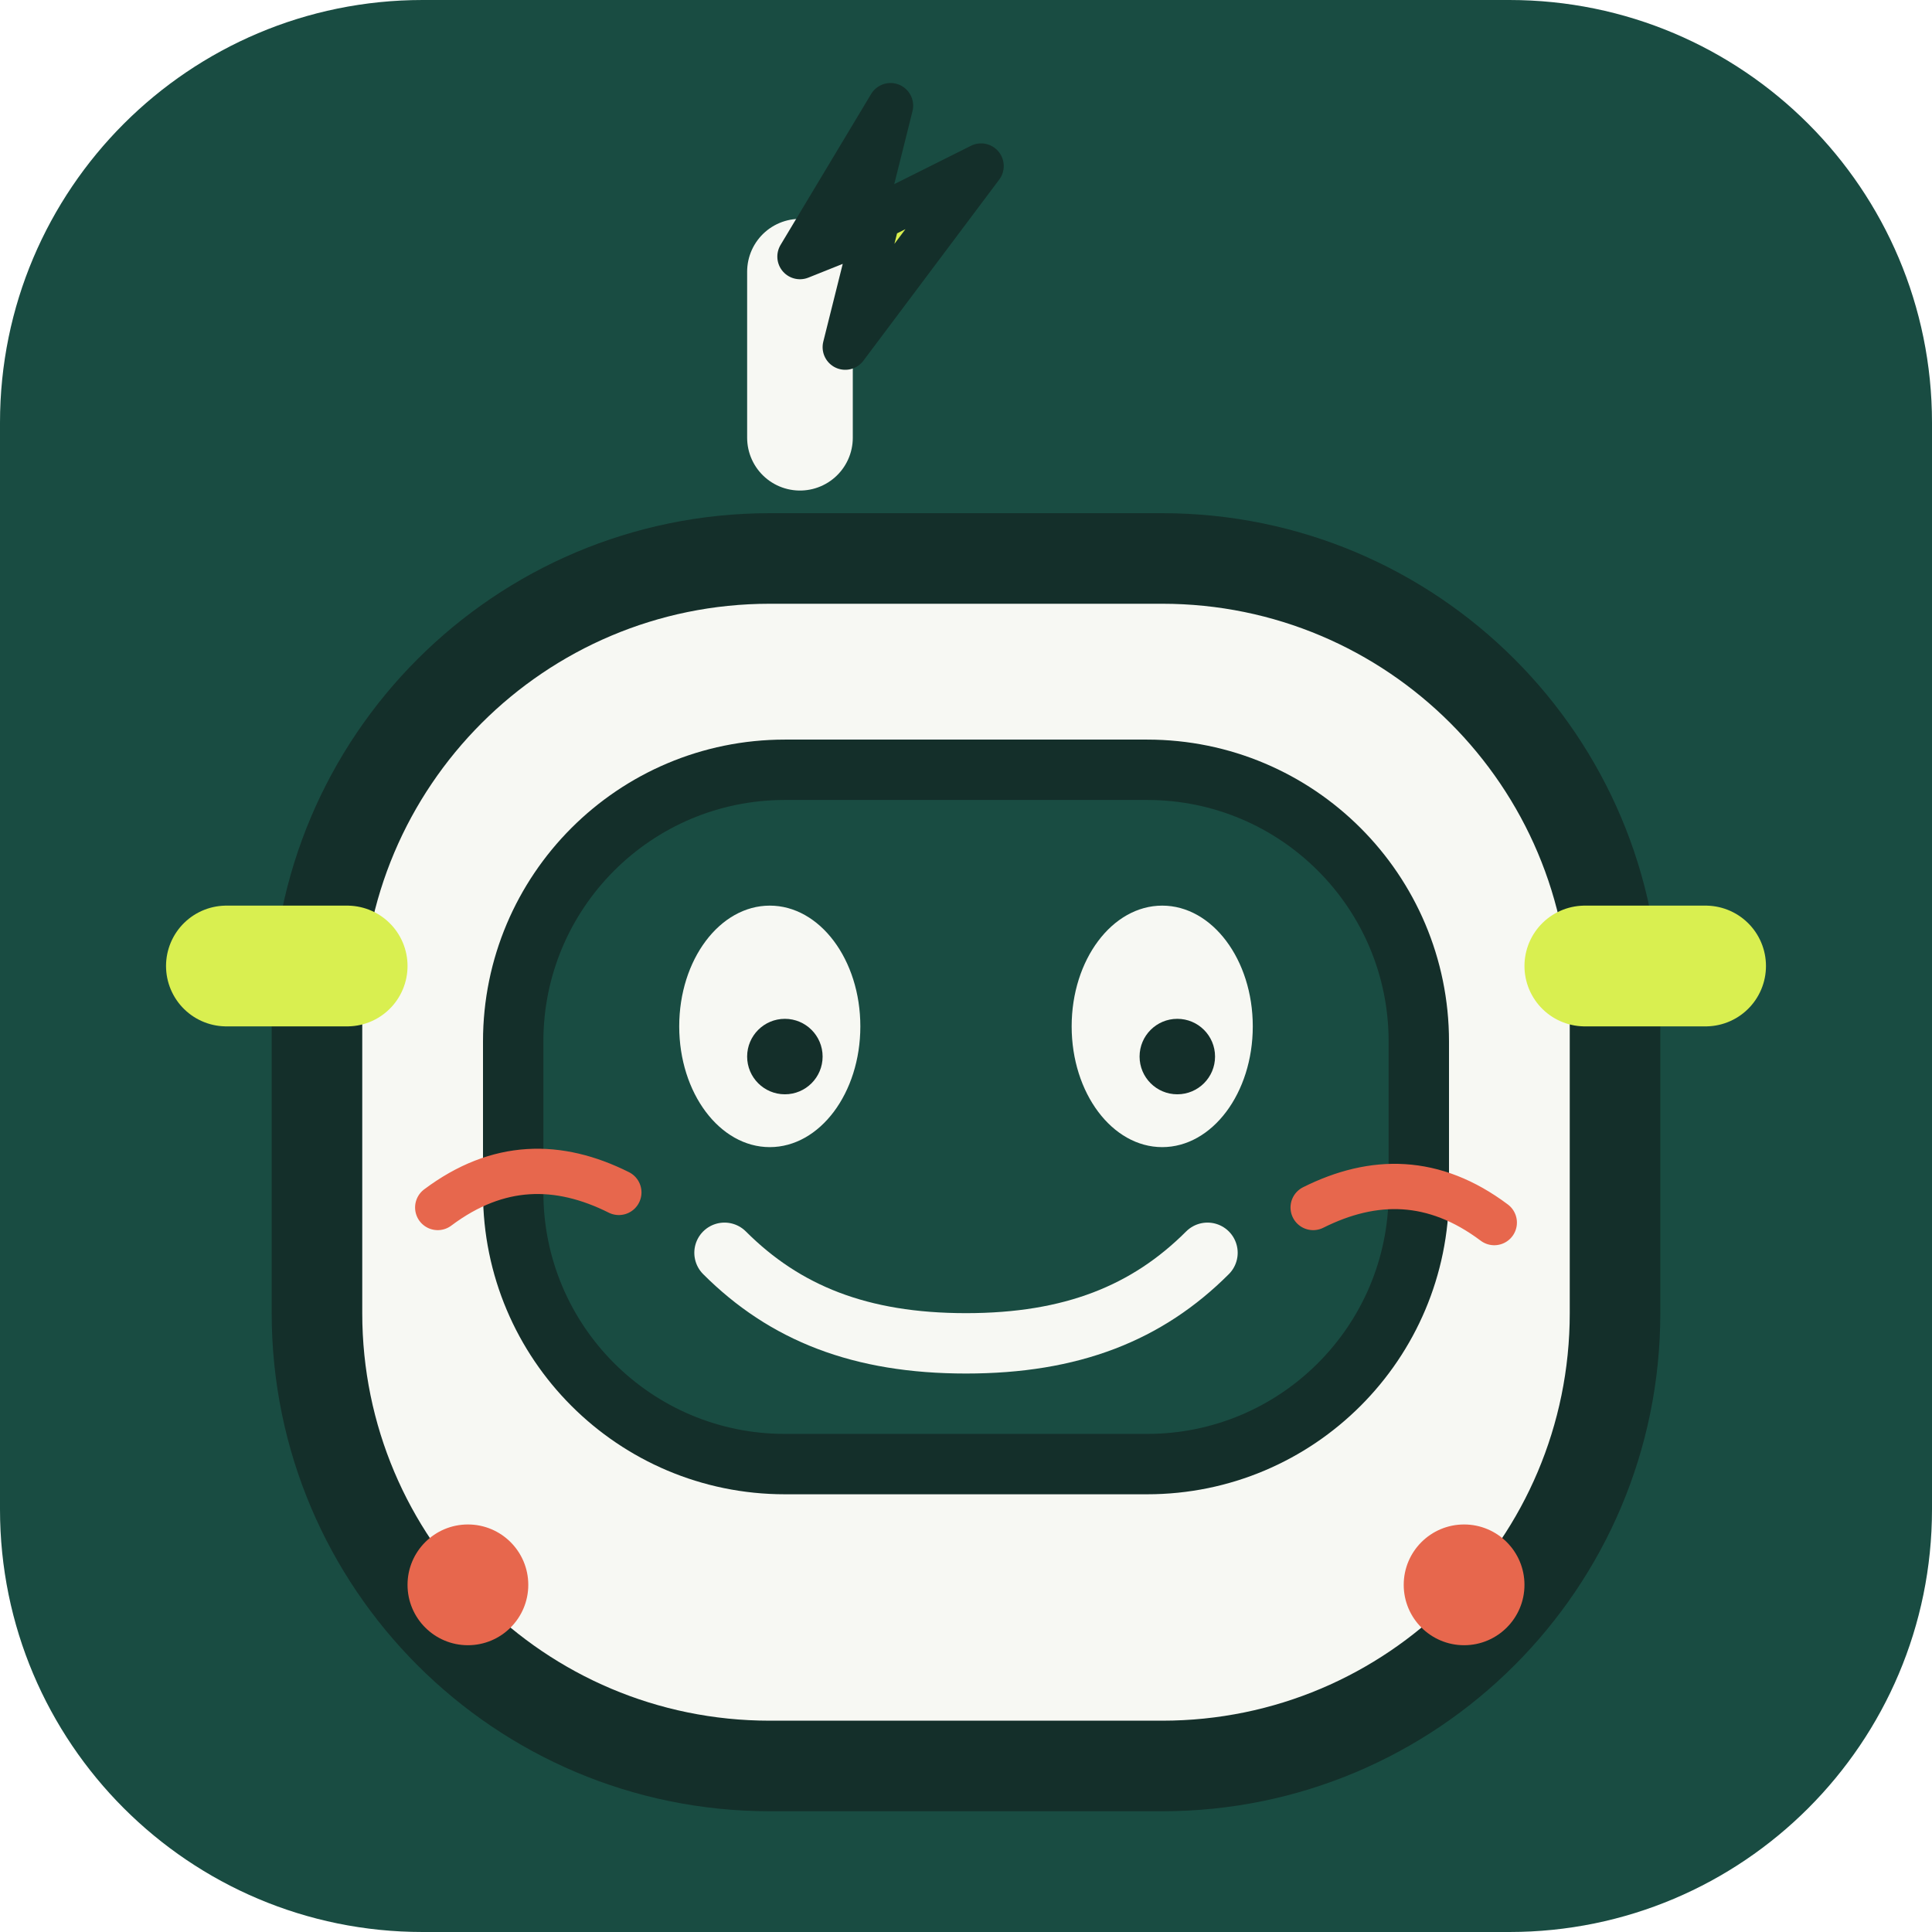
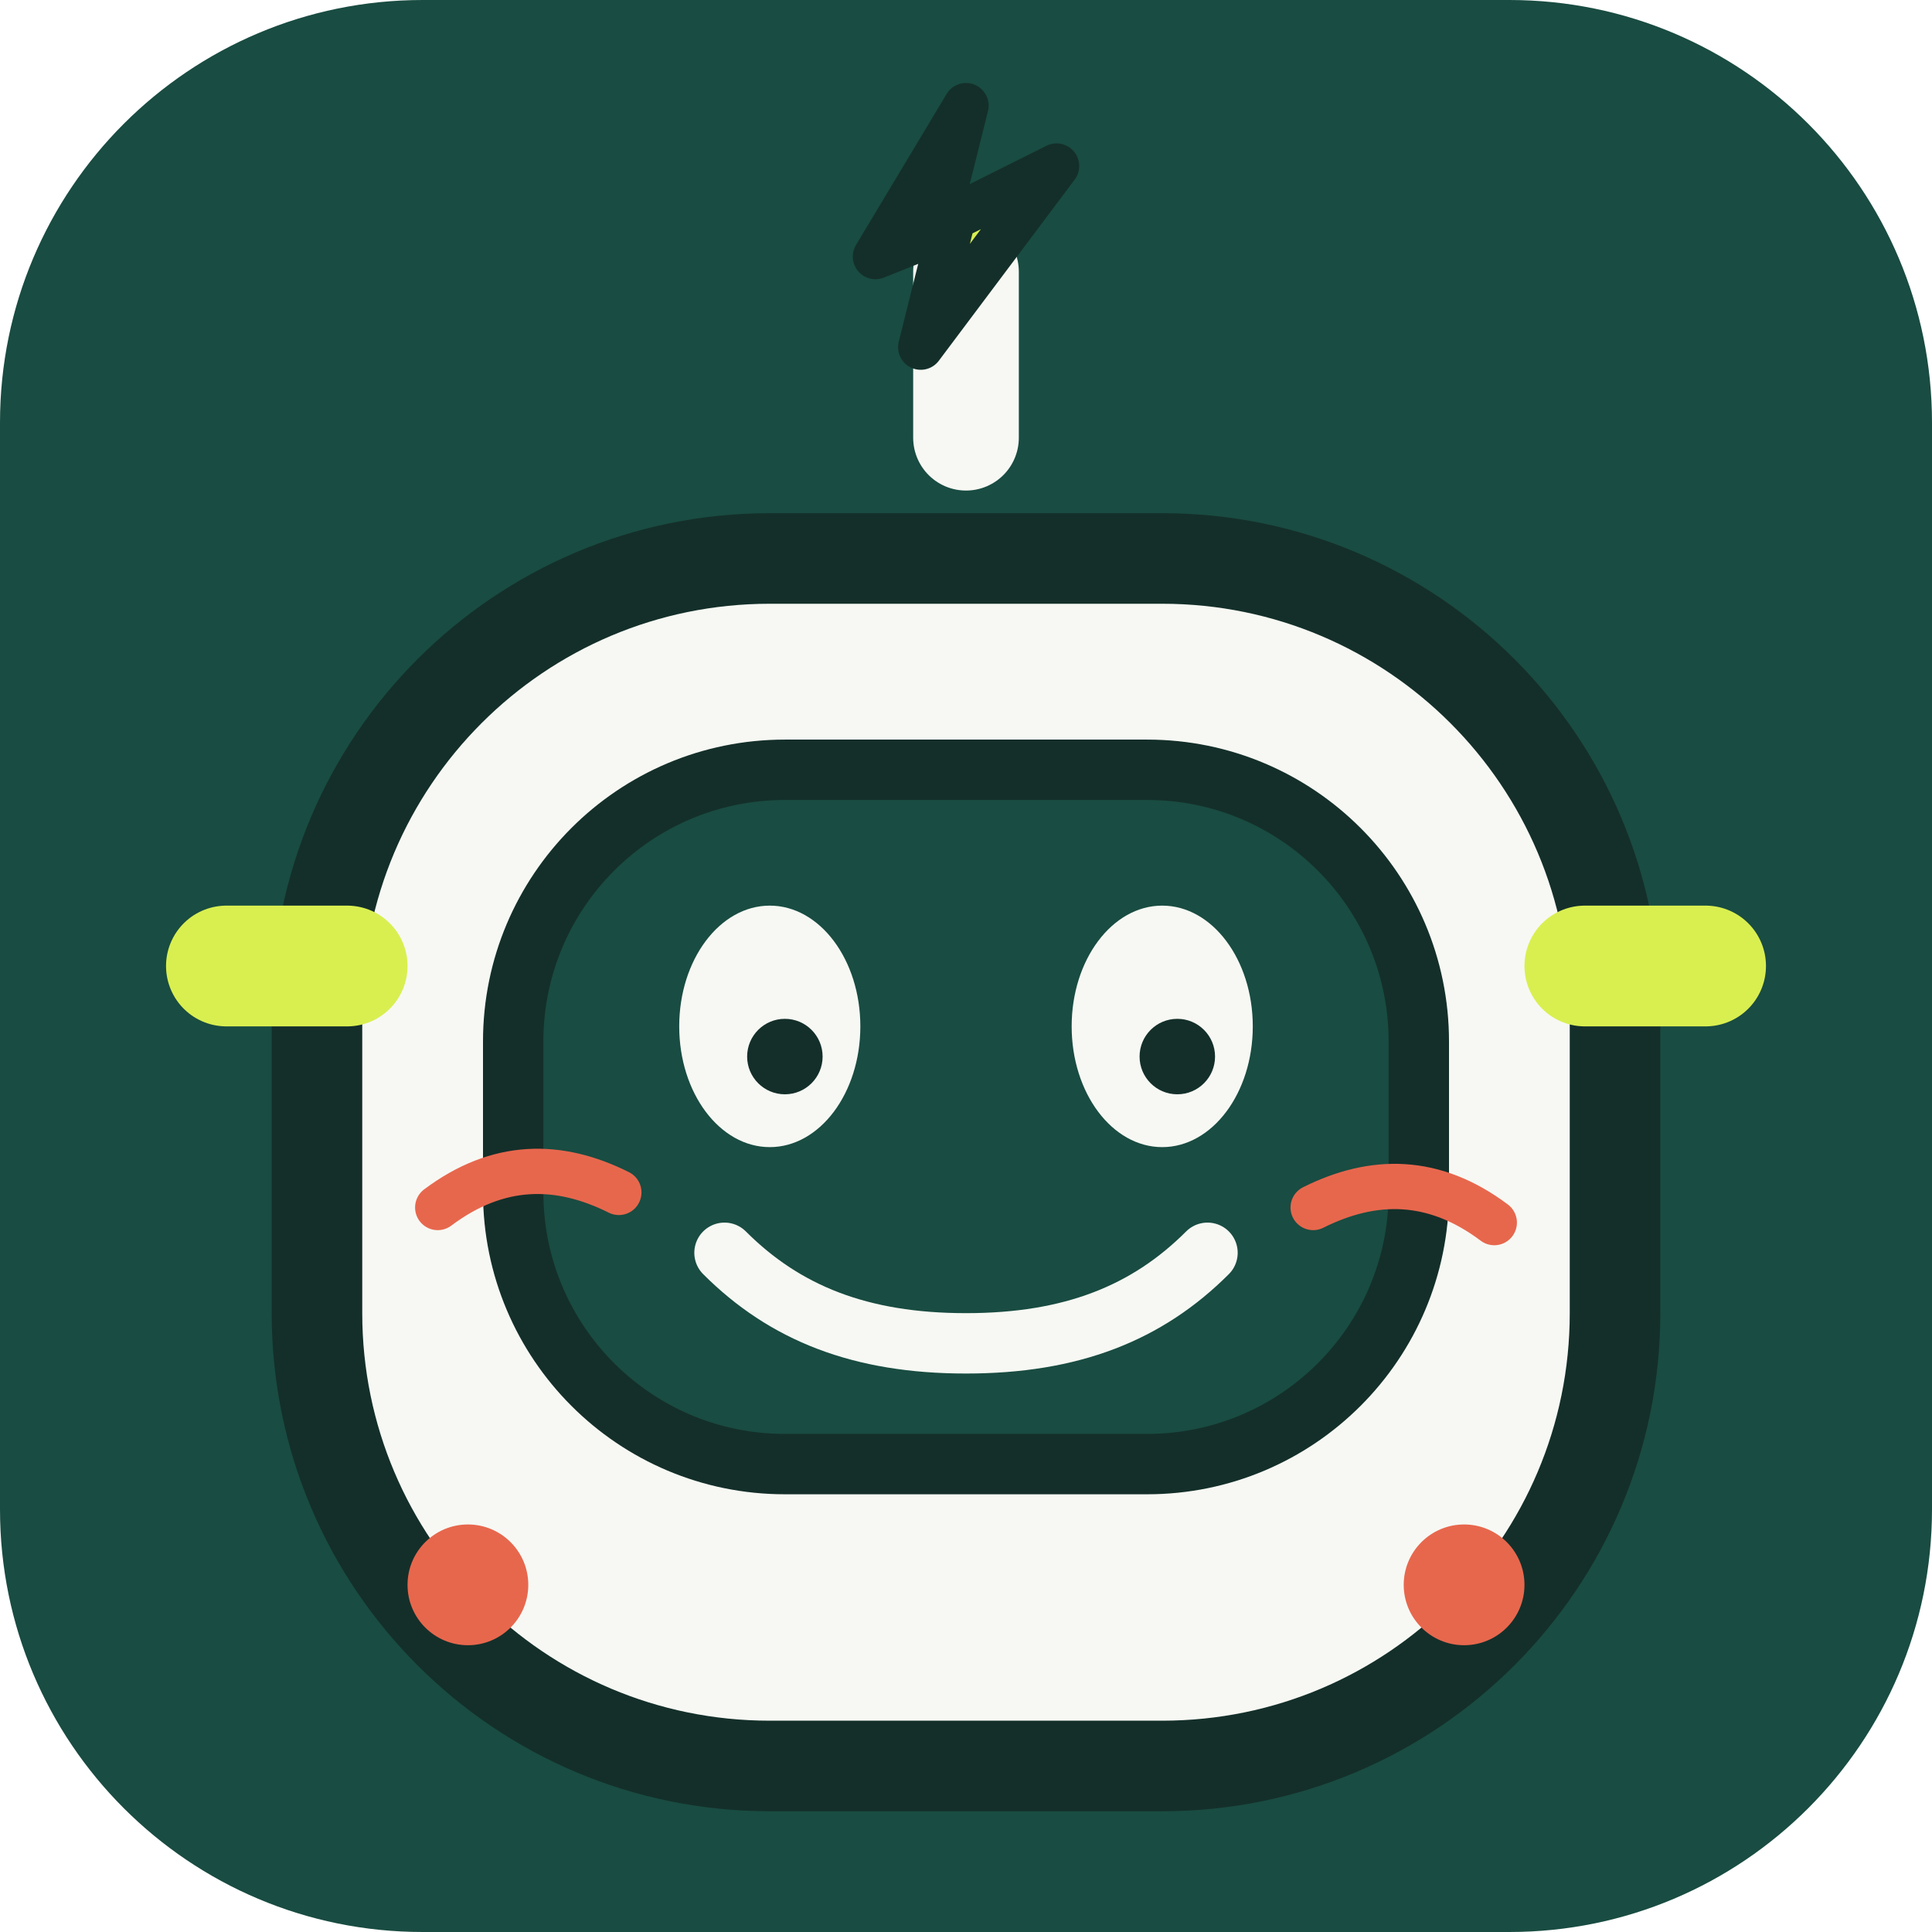
<svg xmlns="http://www.w3.org/2000/svg" viewBox="0 0 128 128" fill="none" role="img" aria-labelledby="title">
  <rect width="128" height="128" rx="28" fill="#194C42" />
  <g stroke="#142F2A" stroke-linecap="round" stroke-linejoin="round">
-     <path d="M53 29V18" stroke="#F7F8F3" stroke-width="7" />
-     <path d="m53 17 6-10-2 8 8-4-9 12 2-8-5 2Z" fill="#D9EF50" stroke-width="3" />
+     <path d="M64 29V18" stroke="#F7F8F3" stroke-width="7" />
+     <path d="m58 17 6-10-2 8 8-4-9 12 2-8-5 2Z" fill="#D9EF50" stroke-width="3" />
    <rect x="21" y="37" width="86" height="80" rx="30" fill="#F7F8F3" stroke-width="6" />
    <path d="M15 64h8m82 0h8" stroke="#D9EF50" stroke-width="8" />
    <rect x="34" y="51" width="60" height="46" rx="18" fill="#194C42" stroke-width="4" />
    <ellipse cx="51" cy="68" rx="6" ry="8" fill="#F7F8F3" stroke="none" />
    <ellipse cx="77" cy="68" rx="6" ry="8" fill="#F7F8F3" stroke="none" />
    <circle cx="52" cy="70" r="2.5" fill="#142F2A" stroke="none" />
    <circle cx="78" cy="70" r="2.5" fill="#142F2A" stroke="none" />
    <path d="M48 83c4 4 9 6 16 6s12-2 16-6" stroke="#F7F8F3" stroke-width="4" />
    <path d="M41 79c-4-2-8-2-12 1m58 0c4-2 8-2 12 1" stroke="#E7674D" stroke-width="3" />
    <circle cx="31" cy="105" r="4" fill="#E7674D" stroke="none" />
    <circle cx="97" cy="105" r="4" fill="#E7674D" stroke="none" />
  </g>
</svg>
